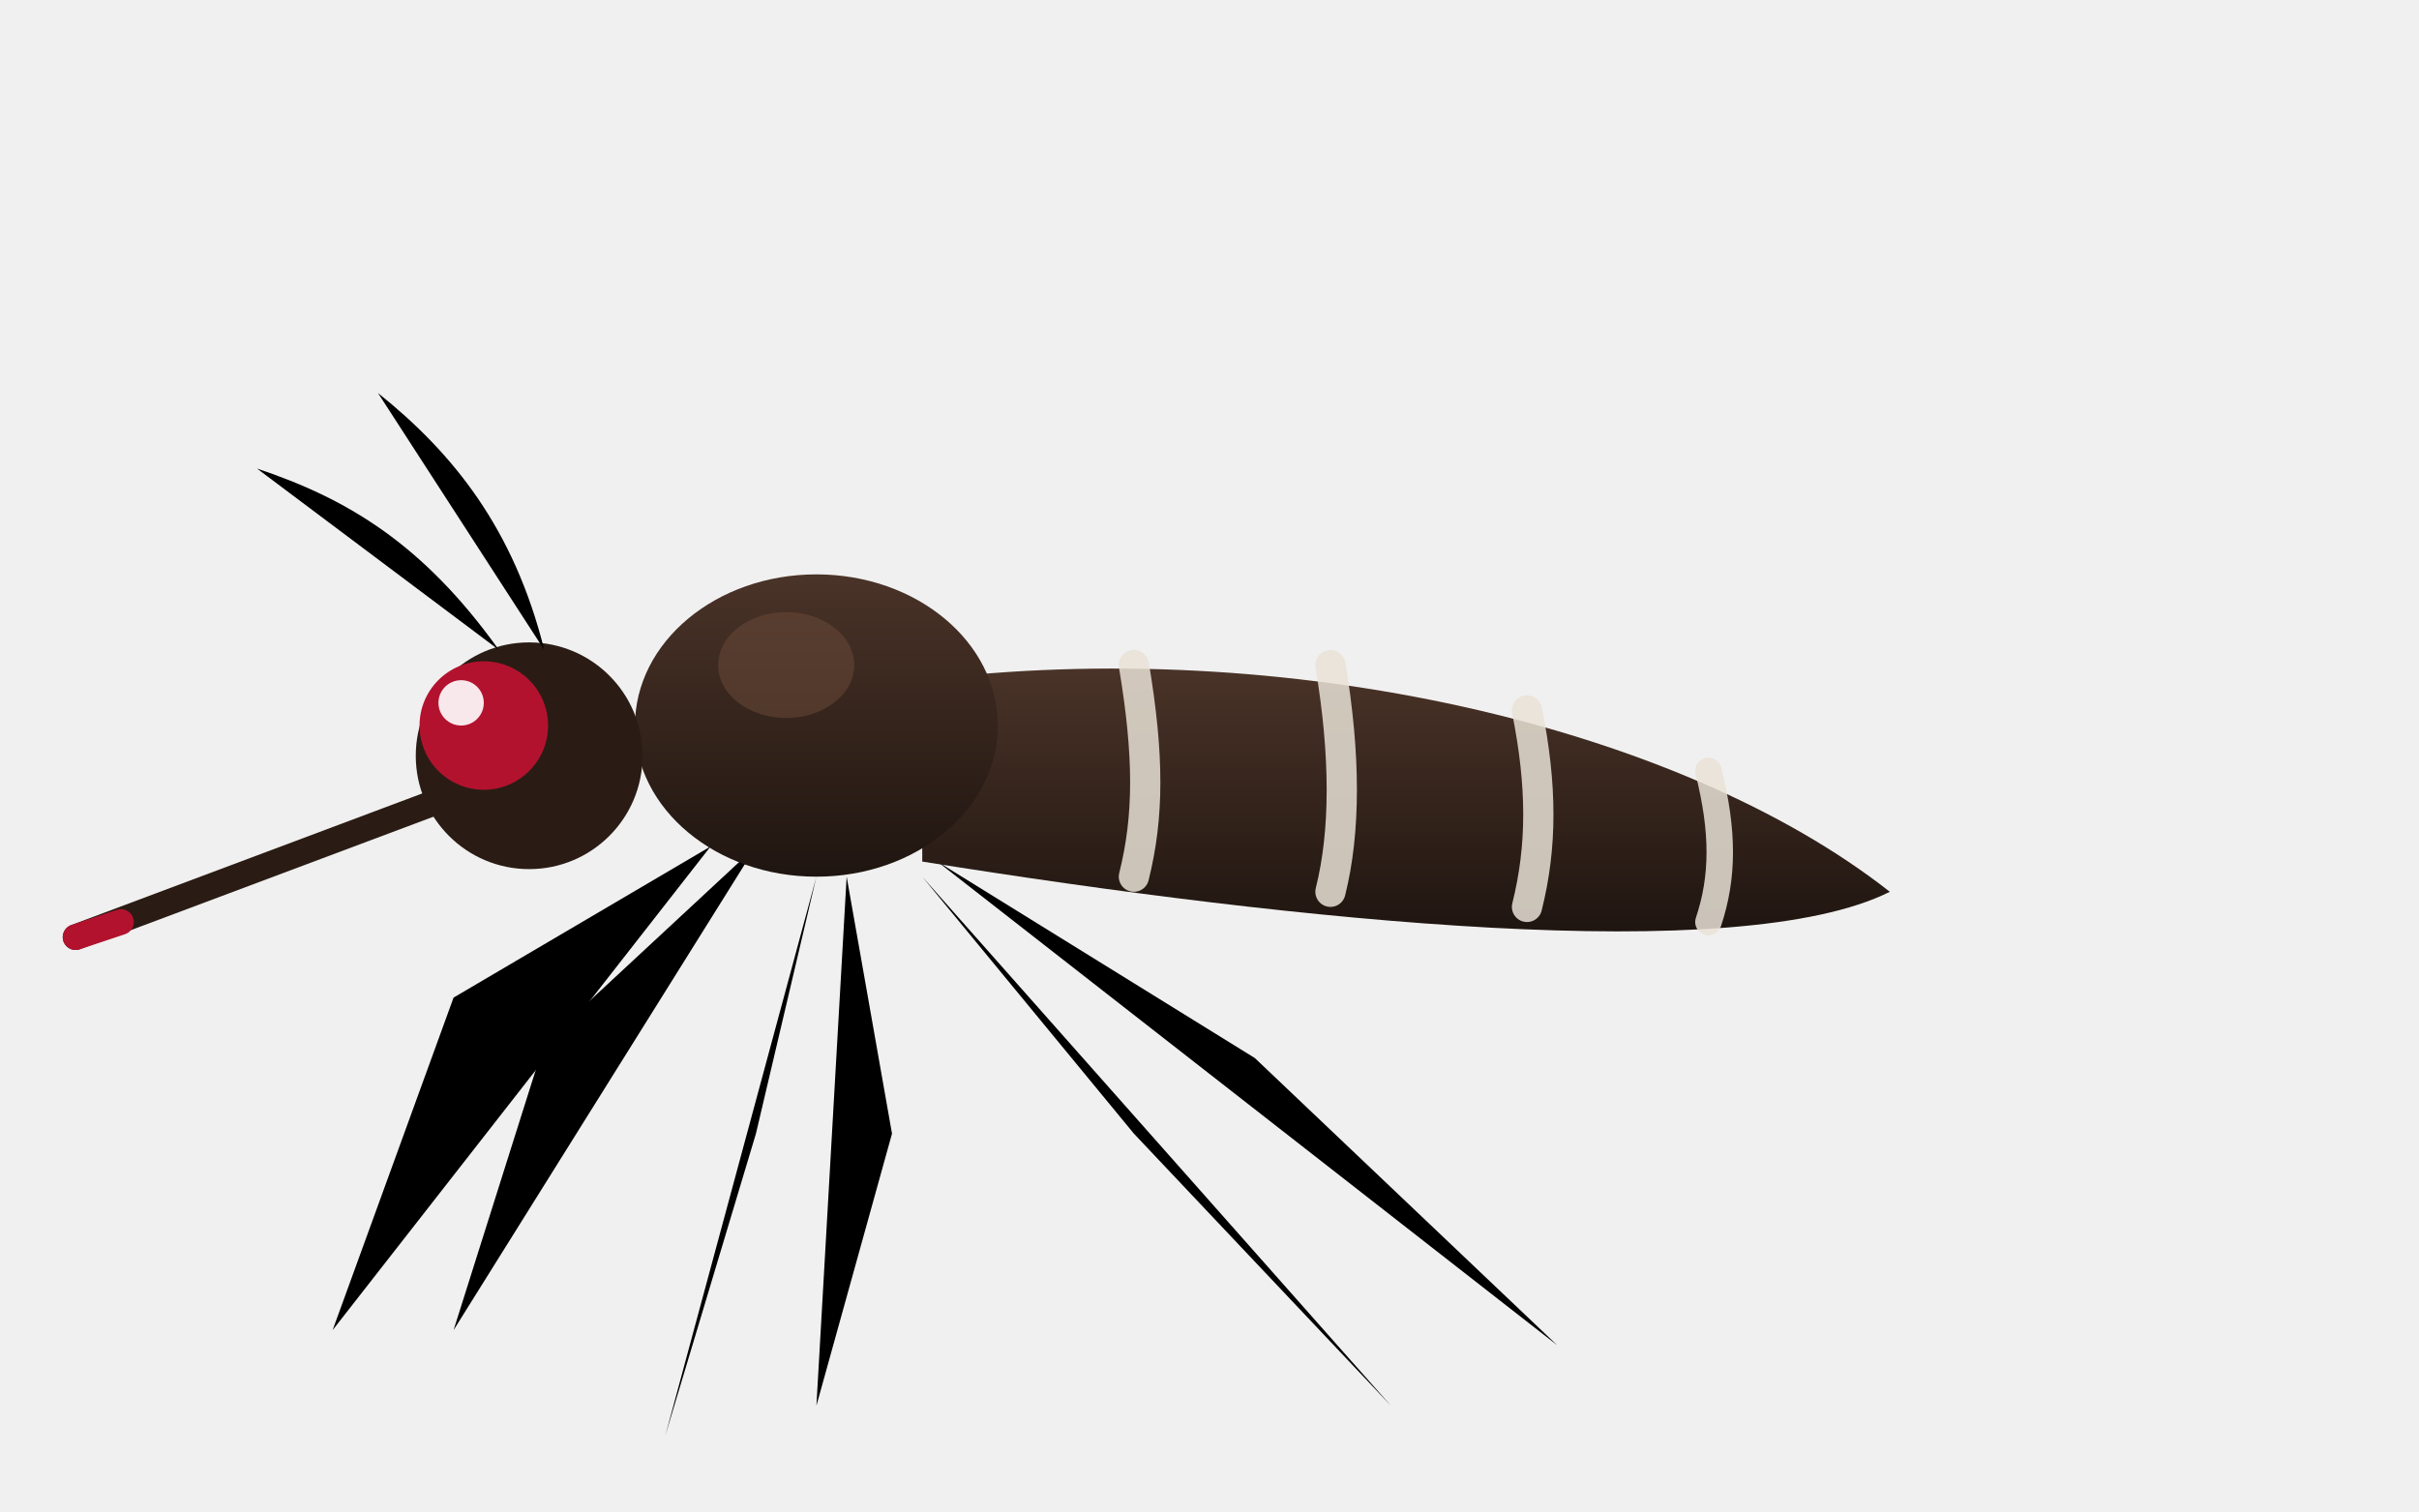
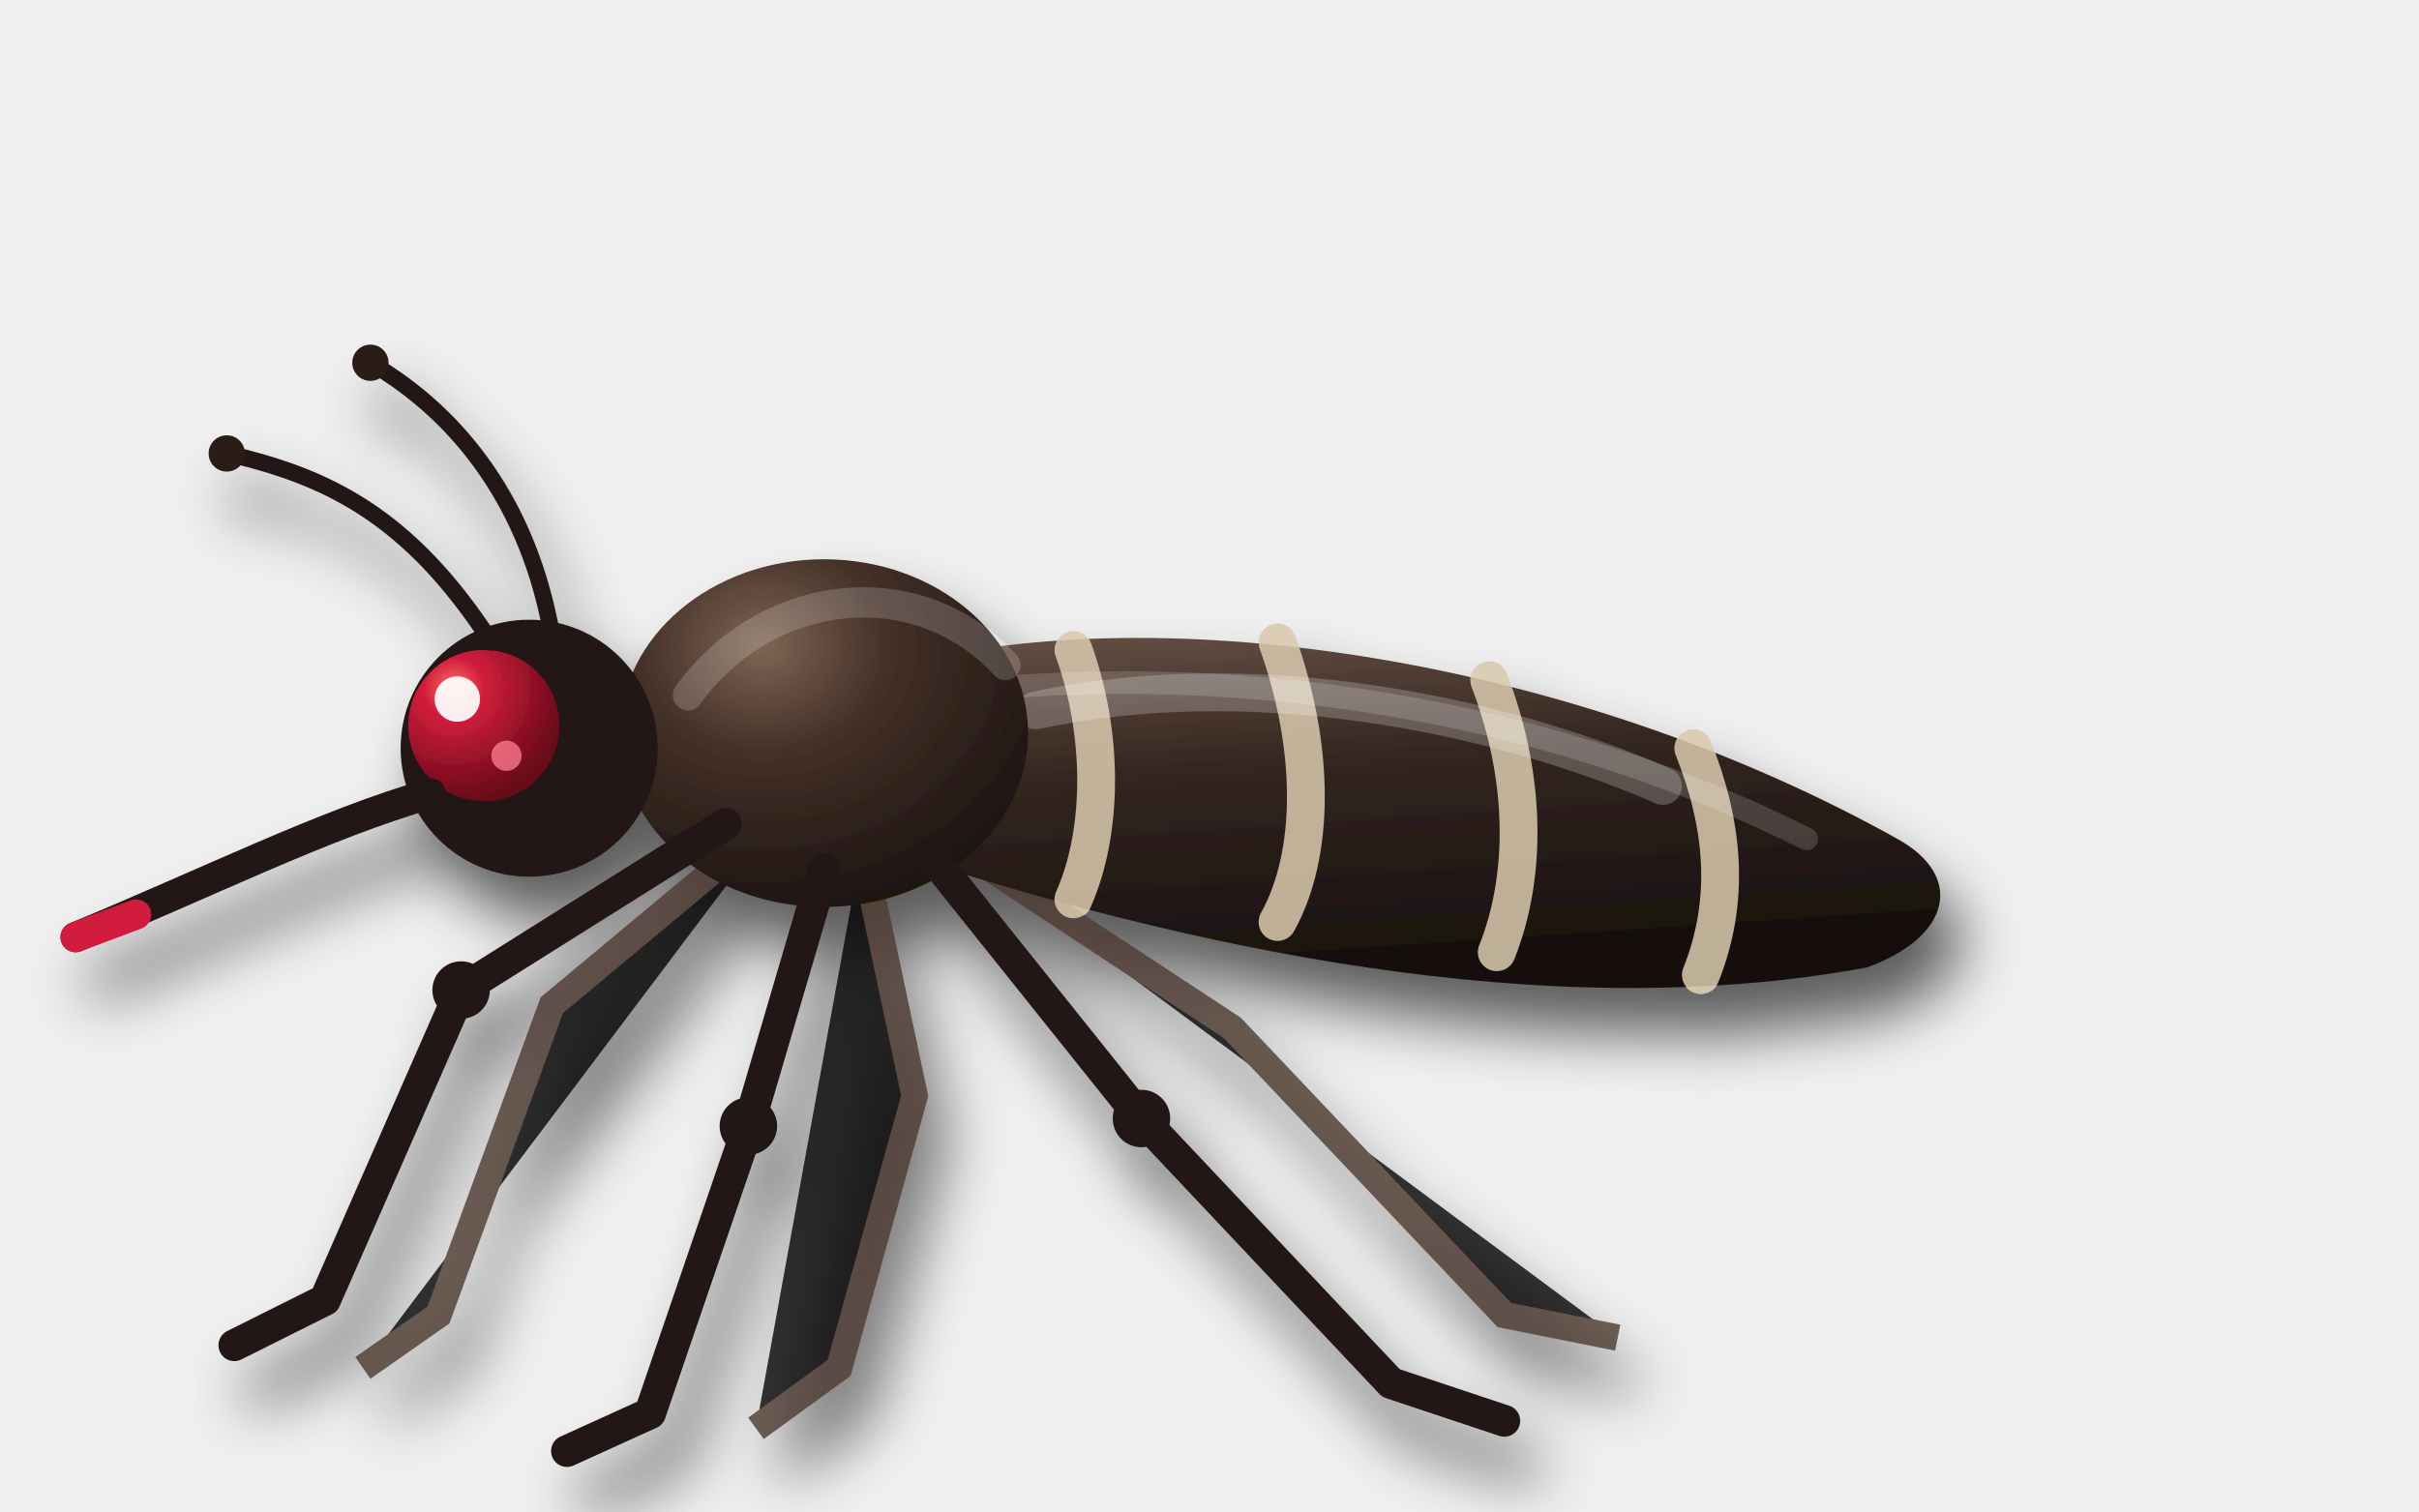
<svg xmlns="http://www.w3.org/2000/svg" viewBox="0 0 320 200" width="320" height="200">
  <defs>
-     <linearGradient id="body" x1="0" y1="0" x2="0" y2="1">
-       <stop offset="0" stop-color="#4a3328" />
-       <stop offset="1" stop-color="#1f1510" />
+     <linearGradient id="abdomen" x1="0" y1="0" x2="0.2" y2="1">
+       <stop offset="0" stop-color="#665045" />
+       <stop offset=".42" stop-color="#342620" />
+       <stop offset="1" stop-color="#160f0d" />
    </linearGradient>
-     <linearGradient id="wing" x1="0" y1="0" x2="1" y2="0">
-       <stop offset="0" stop-color="#dff3ff" stop-opacity=".8" />
-       <stop offset="1" stop-color="#9ec9ff" stop-opacity=".25" />
-     </linearGradient>
+     <radialGradient id="thorax" cx="35%" cy="25%" r="80%">
+       <stop offset="0" stop-color="#806554" />
+       <stop offset=".38" stop-color="#443128" />
+       <stop offset="1" stop-color="#1b1210" />
+     </radialGradient>
+     <radialGradient id="eye" cx="30%" cy="25%" r="75%">
+       <stop offset="0" stop-color="#ff6b6b" />
+       <stop offset=".26" stop-color="#d21f3c" />
+       <stop offset="1" stop-color="#680719" />
+     </radialGradient>
+     <filter id="softShadow" x="-30%" y="-30%" width="170%" height="180%">
+       <feDropShadow dx="3" dy="6" stdDeviation="4" flood-color="#050202" flood-opacity=".62" />
+     </filter>
+     <style>.leg{fill:none;stroke:#211512;stroke-width:4.2;stroke-linecap:round;stroke-linejoin:round}.far{stroke:#49342b;stroke-width:3.5;opacity:.78}.joint{fill:#211512}.shine{fill:none;stroke:#fff;stroke-linecap:round}</style>
  </defs>
-   <g id="muoi">
-     <path class="leg leg2" d="M100 112 L 72 138 L 60 176" />
-     <path class="leg leg2" d="M112 116 L 118 150 L 108 186" />
-     <path class="leg leg2" d="M124 114 L 166 140 L 206 178" />
-     <path d="M122 90 C 170 84, 222 96, 250 118 C 230 128, 172 122, 122 114 Z" fill="url(#body)" />
-     <g fill="#e9e2d6" opacity=".85">
-       <path d="M150 88 C 152 100, 152 108, 150 116" fill="none" stroke="#e9e2d6" stroke-width="4" stroke-linecap="round" />
-       <path d="M176 88 C 178 100, 178 110, 176 118" fill="none" stroke="#e9e2d6" stroke-width="4" stroke-linecap="round" />
-       <path d="M202 94 C 204 104, 204 112, 202 120" fill="none" stroke="#e9e2d6" stroke-width="4" stroke-linecap="round" />
-       <path d="M226 102 C 228 110, 228 116, 226 122" fill="none" stroke="#e9e2d6" stroke-width="3.5" stroke-linecap="round" />
+   <g id="muoi" filter="url(#softShadow)">
+     <g class="far">
+       <path d="M103 108 L73 133 L58 174 L48 181" />
+       <path d="M114 112 L121 145 L111 181 L100 189" />
+       <path d="M125 111 L163 136 L199 174 L214 177" />
    </g>
-     <ellipse cx="108" cy="96" rx="24" ry="20" fill="url(#body)" />
-     <ellipse cx="104" cy="88" rx="9" ry="7" fill="#6b4c3a" opacity=".5" />
-     <path class="leg" d="M94 112 L 60 132 L 44 176" />
-     <path class="leg" d="M108 116 L 100 150 L 88 190" />
-     <path class="leg" d="M122 116 L 150 150 L 184 186" />
-     <circle cx="70" cy="100" r="15" fill="#2a1c14" />
-     <circle cx="64" cy="96" r="8.5" fill="#b3122e" />
-     <circle cx="61" cy="93" r="3" fill="#fff" opacity=".9" />
-     <path class="leg" style="stroke-width:1.6" d="M66 86 C 56 72, 46 66, 34 62 M72 86 C 68 70, 60 60, 50 52" />
-     <path d="M58 106 L 10 124" stroke="#2a1c14" stroke-width="3.4" stroke-linecap="round" />
-     <path d="M16 122 L 10 124" stroke="#b3122e" stroke-width="3.4" stroke-linecap="round" />
+     <path d="M119 88 C154 79 208 87 251 111 C260 116 258 124 247 128 C204 136 156 125 119 113 Z" fill="url(#abdomen)" />
+     <path d="M142 86 C146 97 146 110 142 119 M169 85 C174 99 174 113 169 122 M197 90 C202 103 202 116 198 126 M224 99 C228 109 229 119 225 129" fill="none" stroke="#d9c8ad" stroke-width="5" stroke-linecap="round" opacity=".86" />
+     <path d="M132 91 C169 88 207 95 239 111" class="shine" stroke-width="3" opacity=".16" />
+     <path d="M137 94 C165 88 197 94 220 104" class="shine" stroke-width="5" opacity=".22" />
+     <ellipse cx="109" cy="97" rx="27" ry="23" fill="url(#thorax)" />
+     <path d="M91 92 C101 78 121 75 133 88" class="shine" stroke-width="4" opacity=".18" />
+     <g class="leg">
+       <path d="M96 109 L61 131 L43 172 L31 178" />
+       <path d="M109 115 L99 149 L86 187 L75 192" />
+       <path d="M123 113 L151 148 L184 183 L199 188" />
+     </g>
+     <g class="joint">
+       <circle cx="61" cy="131" r="3.8" />
+       <circle cx="99" cy="149" r="3.8" />
+       <circle cx="151" cy="148" r="3.8" />
+     </g>
+     <circle cx="70" cy="99" r="17" fill="#241612" />
+     <circle cx="64" cy="96" r="10" fill="url(#eye)" />
+     <circle cx="60.5" cy="92.5" r="3" fill="#fff" opacity=".92" />
+     <circle cx="67" cy="100" r="2" fill="#ff8090" opacity=".75" />
+     <path d="M65 85 C54 68 43 63 30 60 M73 84 C70 67 61 55 49 48" fill="none" stroke="#211512" stroke-width="2.2" stroke-linecap="round" />
+     <circle cx="30" cy="60" r="2.4" fill="#2b1b17" />
+     <circle cx="49" cy="48" r="2.4" fill="#2b1b17" />
+     <path d="M57 105 C43 109 27 117 10 124" fill="none" stroke="#211512" stroke-width="4" stroke-linecap="round" />
+     <path d="M18 121 L10 124" stroke="#d21f3c" stroke-width="4" stroke-linecap="round" />
  </g>
</svg>
